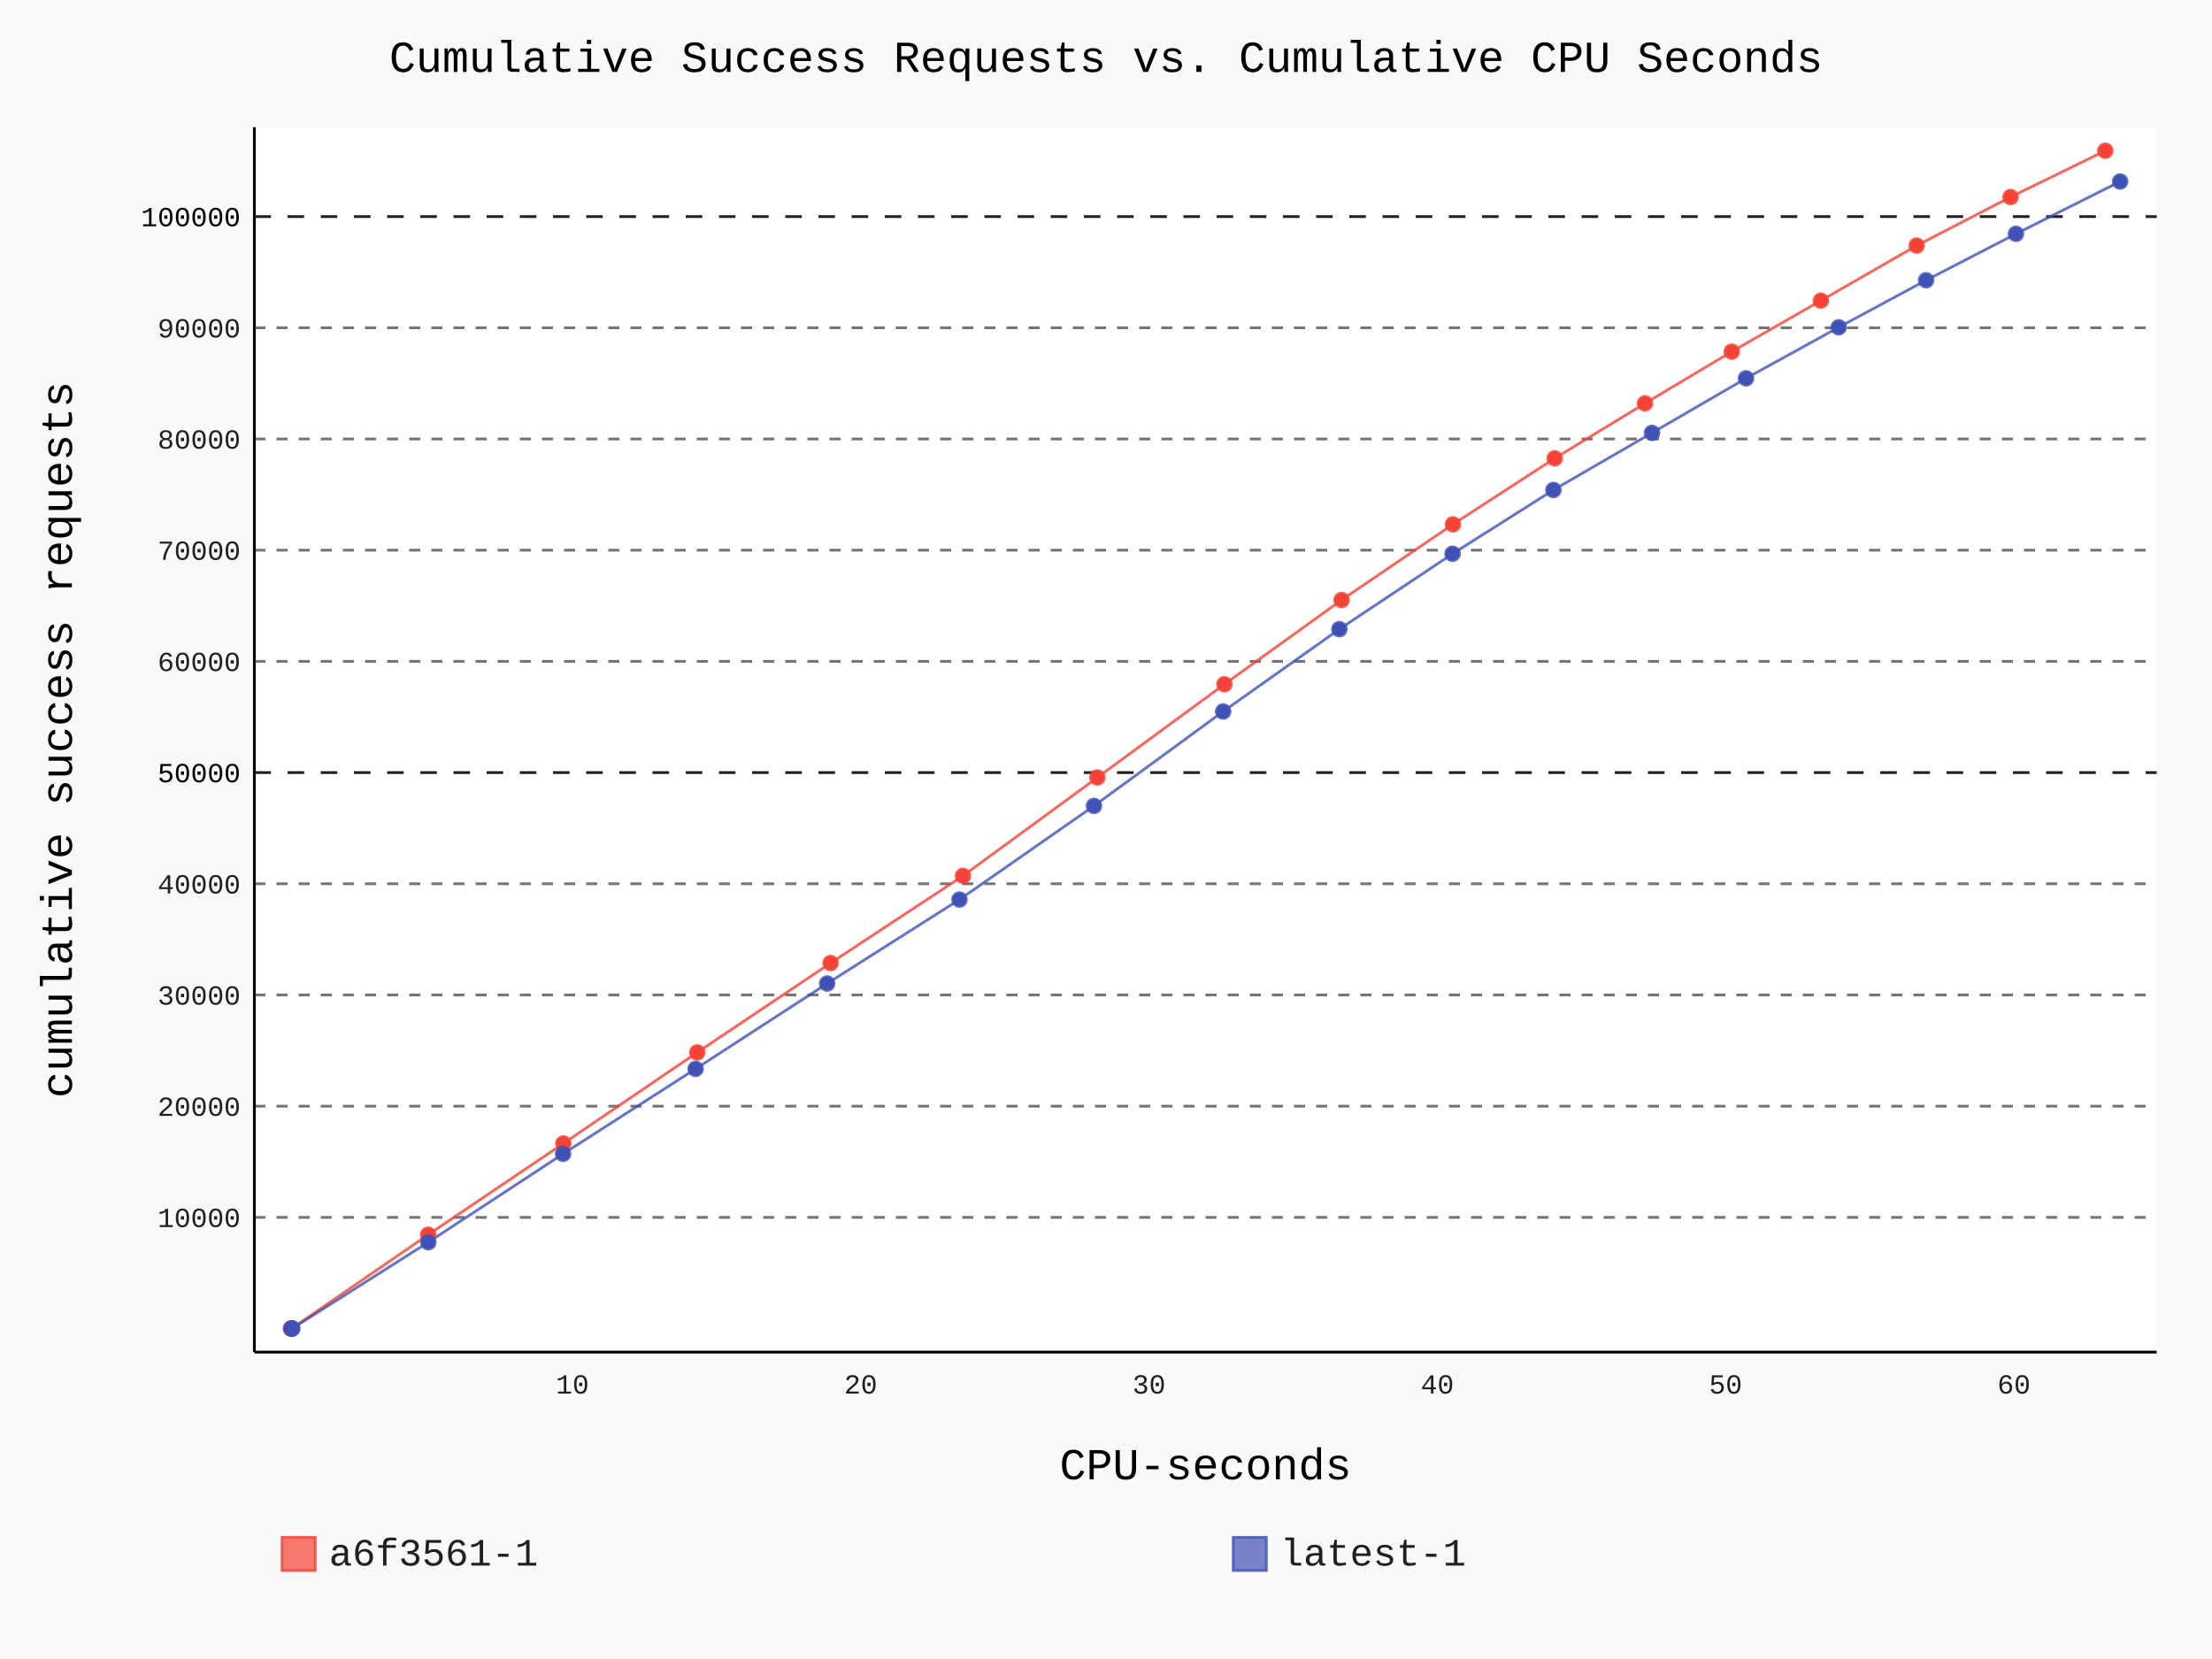
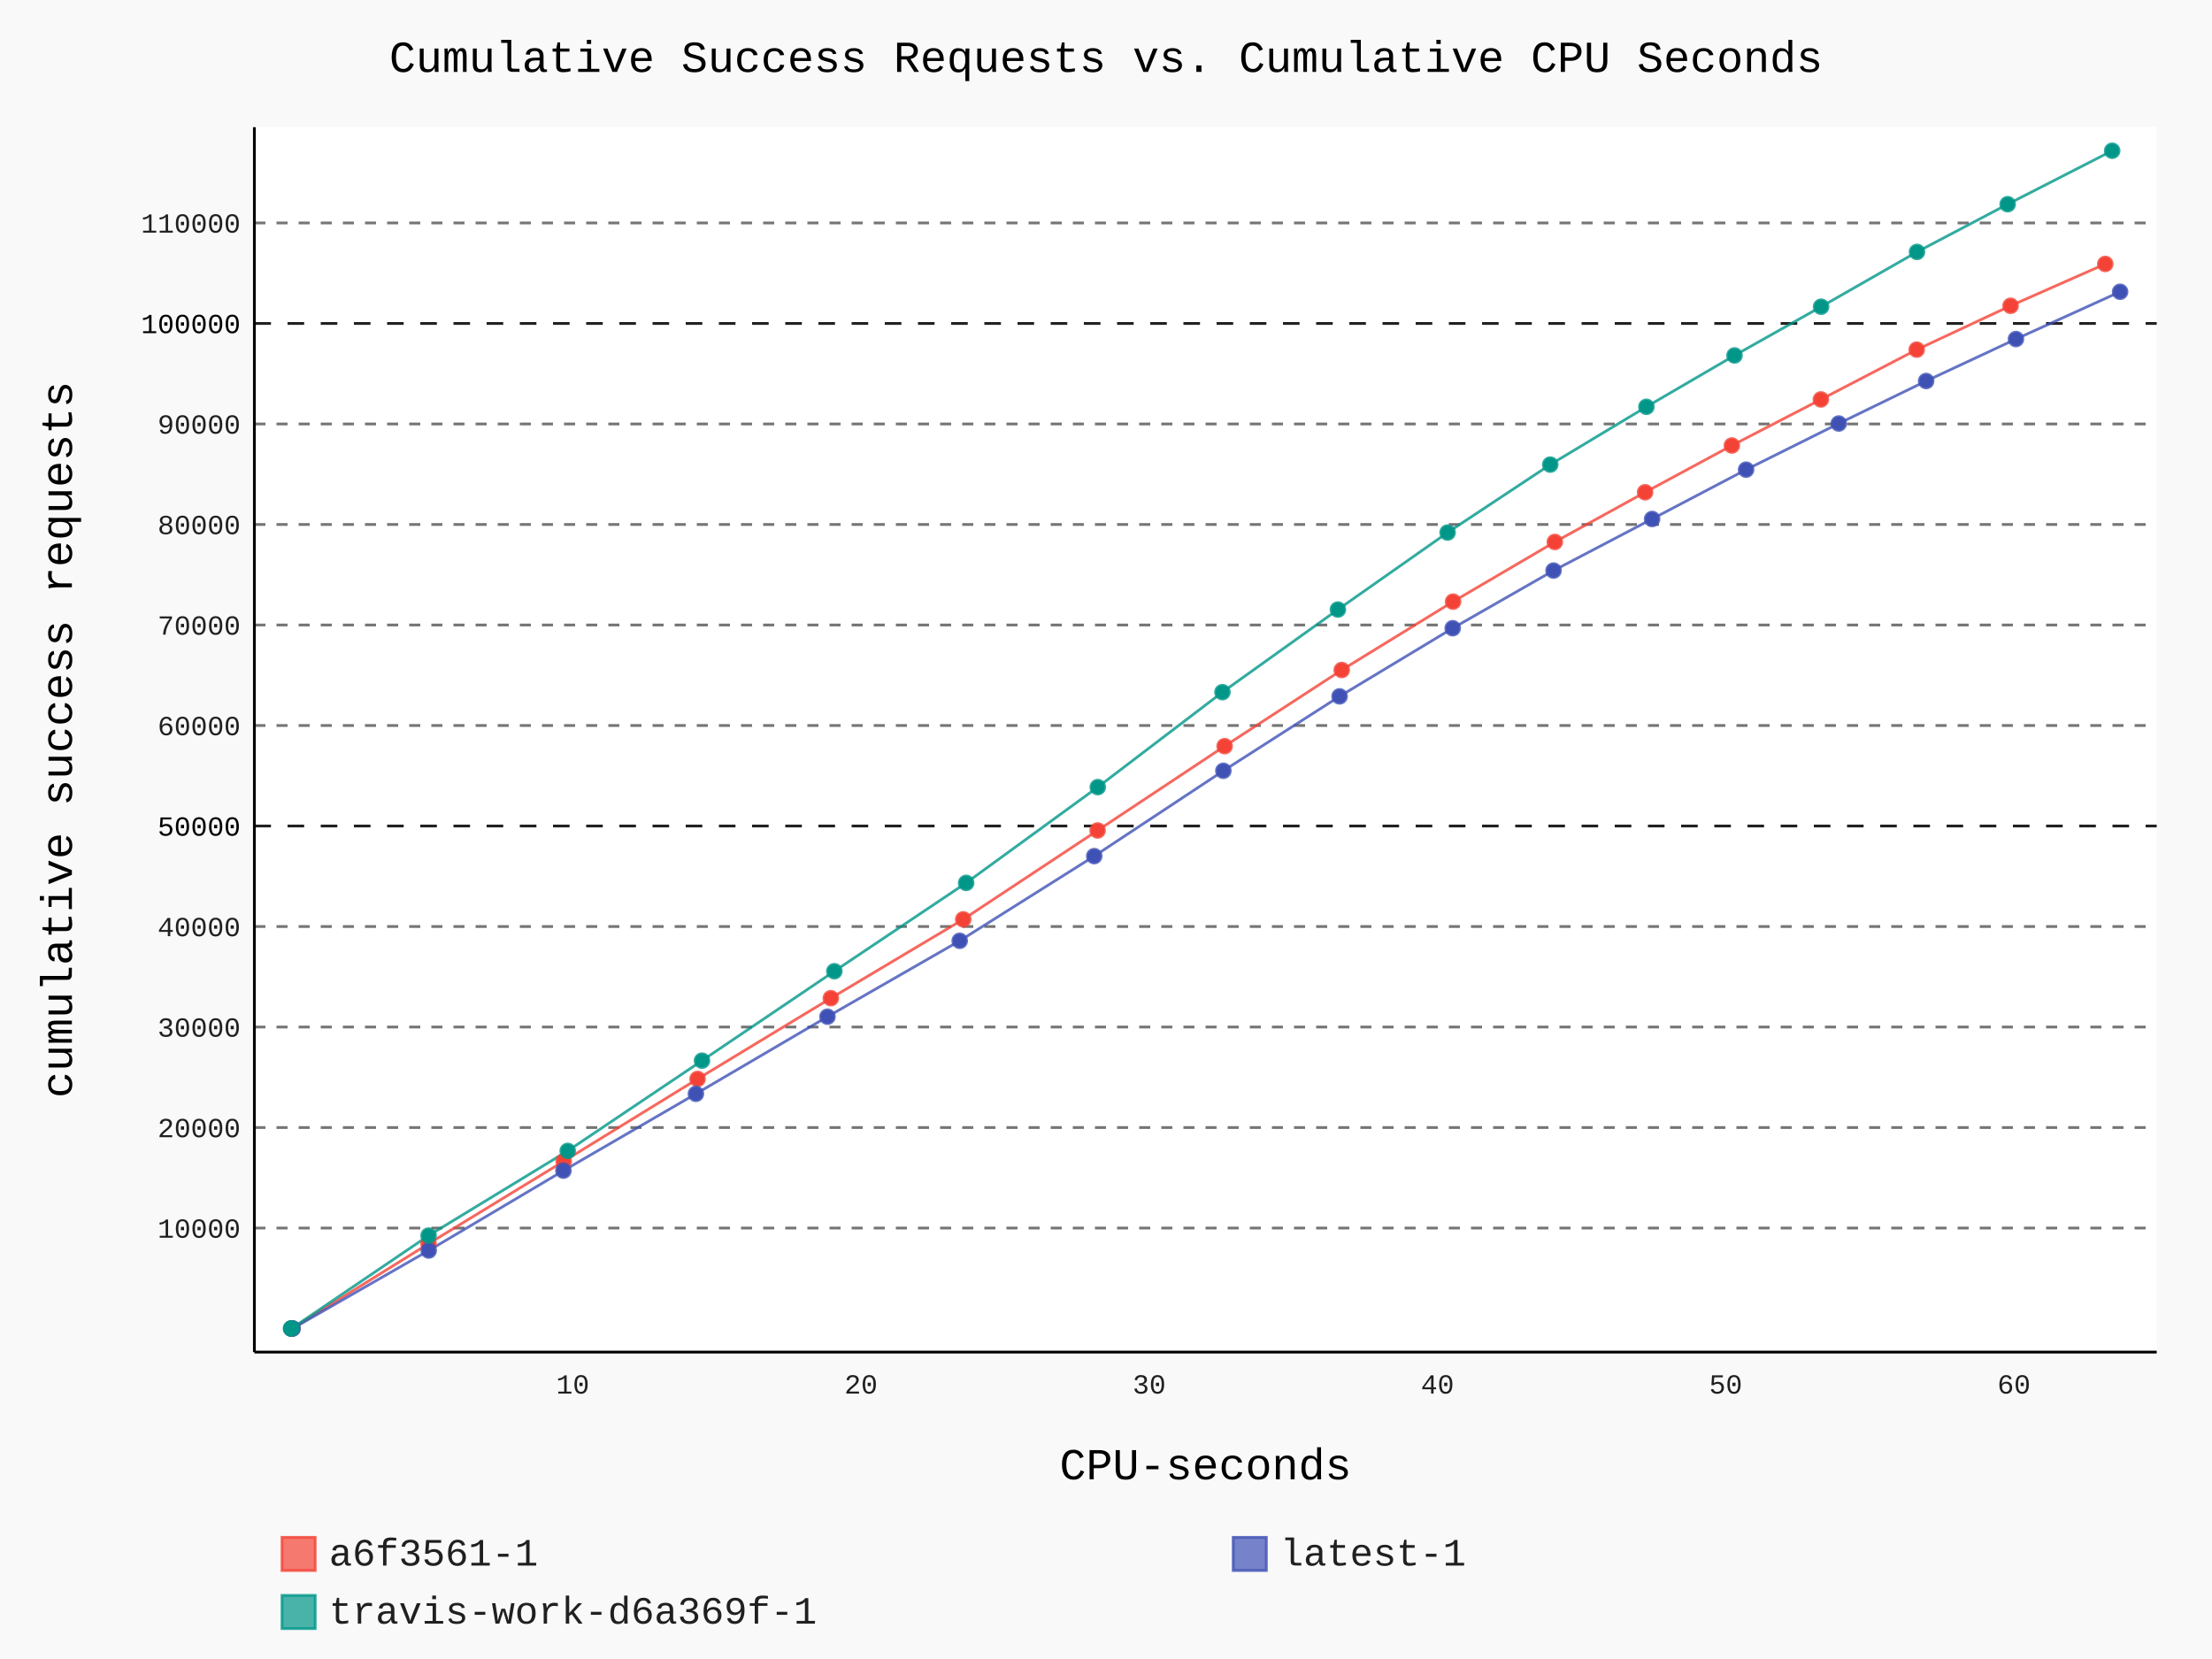
- <svg xmlns="http://www.w3.org/2000/svg" id="chart-7ae65708-93f6-47da-9671-84b383028df6" class="pygal-chart" viewBox="0 0 800 600">
+ <svg xmlns="http://www.w3.org/2000/svg" id="chart-0708175a-93c7-4a97-93b6-4ea3133dcdf7" class="pygal-chart" viewBox="0 0 800 600">
  <defs>
-     <style type="text/css">#chart-7ae65708-93f6-47da-9671-84b383028df6{-webkit-user-select:none;-webkit-font-smoothing:antialiased;font-family:Consolas,"Liberation Mono",Menlo,Courier,monospace}#chart-7ae65708-93f6-47da-9671-84b383028df6 .title{font-family:Consolas,"Liberation Mono",Menlo,Courier,monospace;font-size:16px}#chart-7ae65708-93f6-47da-9671-84b383028df6 .legends .legend text{font-family:Consolas,"Liberation Mono",Menlo,Courier,monospace;font-size:14px}#chart-7ae65708-93f6-47da-9671-84b383028df6 .axis text{font-family:Consolas,"Liberation Mono",Menlo,Courier,monospace;font-size:10px}#chart-7ae65708-93f6-47da-9671-84b383028df6 .axis text.major{font-family:Consolas,"Liberation Mono",Menlo,Courier,monospace;font-size:10px}#chart-7ae65708-93f6-47da-9671-84b383028df6 .text-overlay text.value{font-family:Consolas,"Liberation Mono",Menlo,Courier,monospace;font-size:16px}#chart-7ae65708-93f6-47da-9671-84b383028df6 .text-overlay text.label{font-family:Consolas,"Liberation Mono",Menlo,Courier,monospace;font-size:10px}#chart-7ae65708-93f6-47da-9671-84b383028df6 .tooltip{font-family:Consolas,"Liberation Mono",Menlo,Courier,monospace;font-size:14px}#chart-7ae65708-93f6-47da-9671-84b383028df6 text.no_data{font-family:Consolas,"Liberation Mono",Menlo,Courier,monospace;font-size:64px}
- #chart-7ae65708-93f6-47da-9671-84b383028df6{background-color:rgba(249,249,249,1)}#chart-7ae65708-93f6-47da-9671-84b383028df6 path,#chart-7ae65708-93f6-47da-9671-84b383028df6 line,#chart-7ae65708-93f6-47da-9671-84b383028df6 rect,#chart-7ae65708-93f6-47da-9671-84b383028df6 circle{-webkit-transition:150ms;-moz-transition:150ms;transition:150ms}#chart-7ae65708-93f6-47da-9671-84b383028df6 .graph &gt; .background{fill:rgba(249,249,249,1)}#chart-7ae65708-93f6-47da-9671-84b383028df6 .plot &gt; .background{fill:rgba(255,255,255,1)}#chart-7ae65708-93f6-47da-9671-84b383028df6 .graph{fill:rgba(0,0,0,.87)}#chart-7ae65708-93f6-47da-9671-84b383028df6 text.no_data{fill:rgba(0,0,0,1)}#chart-7ae65708-93f6-47da-9671-84b383028df6 .title{fill:rgba(0,0,0,1)}#chart-7ae65708-93f6-47da-9671-84b383028df6 .legends .legend text{fill:rgba(0,0,0,.87)}#chart-7ae65708-93f6-47da-9671-84b383028df6 .legends .legend:hover text{fill:rgba(0,0,0,1)}#chart-7ae65708-93f6-47da-9671-84b383028df6 .axis .line{stroke:rgba(0,0,0,1)}#chart-7ae65708-93f6-47da-9671-84b383028df6 .axis .guide.line{stroke:rgba(0,0,0,.54)}#chart-7ae65708-93f6-47da-9671-84b383028df6 .axis .major.line{stroke:rgba(0,0,0,.87)}#chart-7ae65708-93f6-47da-9671-84b383028df6 .axis text.major{fill:rgba(0,0,0,1)}#chart-7ae65708-93f6-47da-9671-84b383028df6 .axis.y .guides:hover .guide.line,#chart-7ae65708-93f6-47da-9671-84b383028df6 .line-graph .axis.x .guides:hover .guide.line,#chart-7ae65708-93f6-47da-9671-84b383028df6 .stackedline-graph .axis.x .guides:hover .guide.line,#chart-7ae65708-93f6-47da-9671-84b383028df6 .xy-graph .axis.x .guides:hover .guide.line{stroke:rgba(0,0,0,1)}#chart-7ae65708-93f6-47da-9671-84b383028df6 .axis .guides:hover text{fill:rgba(0,0,0,1)}#chart-7ae65708-93f6-47da-9671-84b383028df6 .reactive{fill-opacity:.7;stroke-opacity:.8}#chart-7ae65708-93f6-47da-9671-84b383028df6 .ci{stroke:rgba(0,0,0,.87)}#chart-7ae65708-93f6-47da-9671-84b383028df6 .reactive.active,#chart-7ae65708-93f6-47da-9671-84b383028df6 .active .reactive{fill-opacity:.8;stroke-opacity:.9;stroke-width:4}#chart-7ae65708-93f6-47da-9671-84b383028df6 .ci .reactive.active{stroke-width:1.5}#chart-7ae65708-93f6-47da-9671-84b383028df6 .series text{fill:rgba(0,0,0,1)}#chart-7ae65708-93f6-47da-9671-84b383028df6 .tooltip rect{fill:rgba(255,255,255,1);stroke:rgba(0,0,0,1);-webkit-transition:opacity 150ms;-moz-transition:opacity 150ms;transition:opacity 150ms}#chart-7ae65708-93f6-47da-9671-84b383028df6 .tooltip .label{fill:rgba(0,0,0,.87)}#chart-7ae65708-93f6-47da-9671-84b383028df6 .tooltip .label{fill:rgba(0,0,0,.87)}#chart-7ae65708-93f6-47da-9671-84b383028df6 .tooltip .legend{font-size:.8em;fill:rgba(0,0,0,.54)}#chart-7ae65708-93f6-47da-9671-84b383028df6 .tooltip .x_label{font-size:.6em;fill:rgba(0,0,0,1)}#chart-7ae65708-93f6-47da-9671-84b383028df6 .tooltip .xlink{font-size:.5em;text-decoration:underline}#chart-7ae65708-93f6-47da-9671-84b383028df6 .tooltip .value{font-size:1.5em}#chart-7ae65708-93f6-47da-9671-84b383028df6 .bound{font-size:.5em}#chart-7ae65708-93f6-47da-9671-84b383028df6 .max-value{font-size:.75em;fill:rgba(0,0,0,.54)}#chart-7ae65708-93f6-47da-9671-84b383028df6 .map-element{fill:rgba(255,255,255,1);stroke:rgba(0,0,0,.54) !important}#chart-7ae65708-93f6-47da-9671-84b383028df6 .map-element .reactive{fill-opacity:inherit;stroke-opacity:inherit}#chart-7ae65708-93f6-47da-9671-84b383028df6 .color-0,#chart-7ae65708-93f6-47da-9671-84b383028df6 .color-0 a:visited{stroke:#F44336;fill:#F44336}#chart-7ae65708-93f6-47da-9671-84b383028df6 .color-1,#chart-7ae65708-93f6-47da-9671-84b383028df6 .color-1 a:visited{stroke:#3F51B5;fill:#3F51B5}#chart-7ae65708-93f6-47da-9671-84b383028df6 .text-overlay .color-0 text{fill:black}#chart-7ae65708-93f6-47da-9671-84b383028df6 .text-overlay .color-1 text{fill:black}
- #chart-7ae65708-93f6-47da-9671-84b383028df6 text.no_data{text-anchor:middle}#chart-7ae65708-93f6-47da-9671-84b383028df6 .guide.line{fill:none}#chart-7ae65708-93f6-47da-9671-84b383028df6 .centered{text-anchor:middle}#chart-7ae65708-93f6-47da-9671-84b383028df6 .title{text-anchor:middle}#chart-7ae65708-93f6-47da-9671-84b383028df6 .legends .legend text{fill-opacity:1}#chart-7ae65708-93f6-47da-9671-84b383028df6 .axis.x text{text-anchor:middle}#chart-7ae65708-93f6-47da-9671-84b383028df6 .axis.x:not(.web) text[transform]{text-anchor:start}#chart-7ae65708-93f6-47da-9671-84b383028df6 .axis.x:not(.web) text[transform].backwards{text-anchor:end}#chart-7ae65708-93f6-47da-9671-84b383028df6 .axis.y text{text-anchor:end}#chart-7ae65708-93f6-47da-9671-84b383028df6 .axis.y text[transform].backwards{text-anchor:start}#chart-7ae65708-93f6-47da-9671-84b383028df6 .axis.y2 text{text-anchor:start}#chart-7ae65708-93f6-47da-9671-84b383028df6 .axis.y2 text[transform].backwards{text-anchor:end}#chart-7ae65708-93f6-47da-9671-84b383028df6 .axis .guide.line{stroke-dasharray:4,4}#chart-7ae65708-93f6-47da-9671-84b383028df6 .axis .major.guide.line{stroke-dasharray:6,6}#chart-7ae65708-93f6-47da-9671-84b383028df6 .horizontal .axis.y .guide.line,#chart-7ae65708-93f6-47da-9671-84b383028df6 .horizontal .axis.y2 .guide.line,#chart-7ae65708-93f6-47da-9671-84b383028df6 .vertical .axis.x .guide.line{opacity:0}#chart-7ae65708-93f6-47da-9671-84b383028df6 .horizontal .axis.always_show .guide.line,#chart-7ae65708-93f6-47da-9671-84b383028df6 .vertical .axis.always_show .guide.line{opacity:1 !important}#chart-7ae65708-93f6-47da-9671-84b383028df6 .axis.y .guides:hover .guide.line,#chart-7ae65708-93f6-47da-9671-84b383028df6 .axis.y2 .guides:hover .guide.line,#chart-7ae65708-93f6-47da-9671-84b383028df6 .axis.x .guides:hover .guide.line{opacity:1}#chart-7ae65708-93f6-47da-9671-84b383028df6 .axis .guides:hover text{opacity:1}#chart-7ae65708-93f6-47da-9671-84b383028df6 .nofill{fill:none}#chart-7ae65708-93f6-47da-9671-84b383028df6 .subtle-fill{fill-opacity:.2}#chart-7ae65708-93f6-47da-9671-84b383028df6 .dot{stroke-width:1px;fill-opacity:1}#chart-7ae65708-93f6-47da-9671-84b383028df6 .dot.active{stroke-width:5px}#chart-7ae65708-93f6-47da-9671-84b383028df6 .dot.negative{fill:transparent}#chart-7ae65708-93f6-47da-9671-84b383028df6 text,#chart-7ae65708-93f6-47da-9671-84b383028df6 tspan{stroke:none !important}#chart-7ae65708-93f6-47da-9671-84b383028df6 .series text.active{opacity:1}#chart-7ae65708-93f6-47da-9671-84b383028df6 .tooltip rect{fill-opacity:.95;stroke-width:.5}#chart-7ae65708-93f6-47da-9671-84b383028df6 .tooltip text{fill-opacity:1}#chart-7ae65708-93f6-47da-9671-84b383028df6 .showable{visibility:hidden}#chart-7ae65708-93f6-47da-9671-84b383028df6 .showable.shown{visibility:visible}#chart-7ae65708-93f6-47da-9671-84b383028df6 .gauge-background{fill:rgba(229,229,229,1);stroke:none}#chart-7ae65708-93f6-47da-9671-84b383028df6 .bg-lines{stroke:rgba(249,249,249,1);stroke-width:2px}</style>
+     <style type="text/css">#chart-0708175a-93c7-4a97-93b6-4ea3133dcdf7{-webkit-user-select:none;-webkit-font-smoothing:antialiased;font-family:Consolas,"Liberation Mono",Menlo,Courier,monospace}#chart-0708175a-93c7-4a97-93b6-4ea3133dcdf7 .title{font-family:Consolas,"Liberation Mono",Menlo,Courier,monospace;font-size:16px}#chart-0708175a-93c7-4a97-93b6-4ea3133dcdf7 .legends .legend text{font-family:Consolas,"Liberation Mono",Menlo,Courier,monospace;font-size:14px}#chart-0708175a-93c7-4a97-93b6-4ea3133dcdf7 .axis text{font-family:Consolas,"Liberation Mono",Menlo,Courier,monospace;font-size:10px}#chart-0708175a-93c7-4a97-93b6-4ea3133dcdf7 .axis text.major{font-family:Consolas,"Liberation Mono",Menlo,Courier,monospace;font-size:10px}#chart-0708175a-93c7-4a97-93b6-4ea3133dcdf7 .text-overlay text.value{font-family:Consolas,"Liberation Mono",Menlo,Courier,monospace;font-size:16px}#chart-0708175a-93c7-4a97-93b6-4ea3133dcdf7 .text-overlay text.label{font-family:Consolas,"Liberation Mono",Menlo,Courier,monospace;font-size:10px}#chart-0708175a-93c7-4a97-93b6-4ea3133dcdf7 .tooltip{font-family:Consolas,"Liberation Mono",Menlo,Courier,monospace;font-size:14px}#chart-0708175a-93c7-4a97-93b6-4ea3133dcdf7 text.no_data{font-family:Consolas,"Liberation Mono",Menlo,Courier,monospace;font-size:64px}
+ #chart-0708175a-93c7-4a97-93b6-4ea3133dcdf7{background-color:rgba(249,249,249,1)}#chart-0708175a-93c7-4a97-93b6-4ea3133dcdf7 path,#chart-0708175a-93c7-4a97-93b6-4ea3133dcdf7 line,#chart-0708175a-93c7-4a97-93b6-4ea3133dcdf7 rect,#chart-0708175a-93c7-4a97-93b6-4ea3133dcdf7 circle{-webkit-transition:150ms;-moz-transition:150ms;transition:150ms}#chart-0708175a-93c7-4a97-93b6-4ea3133dcdf7 .graph &gt; .background{fill:rgba(249,249,249,1)}#chart-0708175a-93c7-4a97-93b6-4ea3133dcdf7 .plot &gt; .background{fill:rgba(255,255,255,1)}#chart-0708175a-93c7-4a97-93b6-4ea3133dcdf7 .graph{fill:rgba(0,0,0,.87)}#chart-0708175a-93c7-4a97-93b6-4ea3133dcdf7 text.no_data{fill:rgba(0,0,0,1)}#chart-0708175a-93c7-4a97-93b6-4ea3133dcdf7 .title{fill:rgba(0,0,0,1)}#chart-0708175a-93c7-4a97-93b6-4ea3133dcdf7 .legends .legend text{fill:rgba(0,0,0,.87)}#chart-0708175a-93c7-4a97-93b6-4ea3133dcdf7 .legends .legend:hover text{fill:rgba(0,0,0,1)}#chart-0708175a-93c7-4a97-93b6-4ea3133dcdf7 .axis .line{stroke:rgba(0,0,0,1)}#chart-0708175a-93c7-4a97-93b6-4ea3133dcdf7 .axis .guide.line{stroke:rgba(0,0,0,.54)}#chart-0708175a-93c7-4a97-93b6-4ea3133dcdf7 .axis .major.line{stroke:rgba(0,0,0,.87)}#chart-0708175a-93c7-4a97-93b6-4ea3133dcdf7 .axis text.major{fill:rgba(0,0,0,1)}#chart-0708175a-93c7-4a97-93b6-4ea3133dcdf7 .axis.y .guides:hover .guide.line,#chart-0708175a-93c7-4a97-93b6-4ea3133dcdf7 .line-graph .axis.x .guides:hover .guide.line,#chart-0708175a-93c7-4a97-93b6-4ea3133dcdf7 .stackedline-graph .axis.x .guides:hover .guide.line,#chart-0708175a-93c7-4a97-93b6-4ea3133dcdf7 .xy-graph .axis.x .guides:hover .guide.line{stroke:rgba(0,0,0,1)}#chart-0708175a-93c7-4a97-93b6-4ea3133dcdf7 .axis .guides:hover text{fill:rgba(0,0,0,1)}#chart-0708175a-93c7-4a97-93b6-4ea3133dcdf7 .reactive{fill-opacity:.7;stroke-opacity:.8}#chart-0708175a-93c7-4a97-93b6-4ea3133dcdf7 .ci{stroke:rgba(0,0,0,.87)}#chart-0708175a-93c7-4a97-93b6-4ea3133dcdf7 .reactive.active,#chart-0708175a-93c7-4a97-93b6-4ea3133dcdf7 .active .reactive{fill-opacity:.8;stroke-opacity:.9;stroke-width:4}#chart-0708175a-93c7-4a97-93b6-4ea3133dcdf7 .ci .reactive.active{stroke-width:1.5}#chart-0708175a-93c7-4a97-93b6-4ea3133dcdf7 .series text{fill:rgba(0,0,0,1)}#chart-0708175a-93c7-4a97-93b6-4ea3133dcdf7 .tooltip rect{fill:rgba(255,255,255,1);stroke:rgba(0,0,0,1);-webkit-transition:opacity 150ms;-moz-transition:opacity 150ms;transition:opacity 150ms}#chart-0708175a-93c7-4a97-93b6-4ea3133dcdf7 .tooltip .label{fill:rgba(0,0,0,.87)}#chart-0708175a-93c7-4a97-93b6-4ea3133dcdf7 .tooltip .label{fill:rgba(0,0,0,.87)}#chart-0708175a-93c7-4a97-93b6-4ea3133dcdf7 .tooltip .legend{font-size:.8em;fill:rgba(0,0,0,.54)}#chart-0708175a-93c7-4a97-93b6-4ea3133dcdf7 .tooltip .x_label{font-size:.6em;fill:rgba(0,0,0,1)}#chart-0708175a-93c7-4a97-93b6-4ea3133dcdf7 .tooltip .xlink{font-size:.5em;text-decoration:underline}#chart-0708175a-93c7-4a97-93b6-4ea3133dcdf7 .tooltip .value{font-size:1.5em}#chart-0708175a-93c7-4a97-93b6-4ea3133dcdf7 .bound{font-size:.5em}#chart-0708175a-93c7-4a97-93b6-4ea3133dcdf7 .max-value{font-size:.75em;fill:rgba(0,0,0,.54)}#chart-0708175a-93c7-4a97-93b6-4ea3133dcdf7 .map-element{fill:rgba(255,255,255,1);stroke:rgba(0,0,0,.54) !important}#chart-0708175a-93c7-4a97-93b6-4ea3133dcdf7 .map-element .reactive{fill-opacity:inherit;stroke-opacity:inherit}#chart-0708175a-93c7-4a97-93b6-4ea3133dcdf7 .color-0,#chart-0708175a-93c7-4a97-93b6-4ea3133dcdf7 .color-0 a:visited{stroke:#F44336;fill:#F44336}#chart-0708175a-93c7-4a97-93b6-4ea3133dcdf7 .color-1,#chart-0708175a-93c7-4a97-93b6-4ea3133dcdf7 .color-1 a:visited{stroke:#3F51B5;fill:#3F51B5}#chart-0708175a-93c7-4a97-93b6-4ea3133dcdf7 .color-2,#chart-0708175a-93c7-4a97-93b6-4ea3133dcdf7 .color-2 a:visited{stroke:#009688;fill:#009688}#chart-0708175a-93c7-4a97-93b6-4ea3133dcdf7 .text-overlay .color-0 text{fill:black}#chart-0708175a-93c7-4a97-93b6-4ea3133dcdf7 .text-overlay .color-1 text{fill:black}#chart-0708175a-93c7-4a97-93b6-4ea3133dcdf7 .text-overlay .color-2 text{fill:black}
+ #chart-0708175a-93c7-4a97-93b6-4ea3133dcdf7 text.no_data{text-anchor:middle}#chart-0708175a-93c7-4a97-93b6-4ea3133dcdf7 .guide.line{fill:none}#chart-0708175a-93c7-4a97-93b6-4ea3133dcdf7 .centered{text-anchor:middle}#chart-0708175a-93c7-4a97-93b6-4ea3133dcdf7 .title{text-anchor:middle}#chart-0708175a-93c7-4a97-93b6-4ea3133dcdf7 .legends .legend text{fill-opacity:1}#chart-0708175a-93c7-4a97-93b6-4ea3133dcdf7 .axis.x text{text-anchor:middle}#chart-0708175a-93c7-4a97-93b6-4ea3133dcdf7 .axis.x:not(.web) text[transform]{text-anchor:start}#chart-0708175a-93c7-4a97-93b6-4ea3133dcdf7 .axis.x:not(.web) text[transform].backwards{text-anchor:end}#chart-0708175a-93c7-4a97-93b6-4ea3133dcdf7 .axis.y text{text-anchor:end}#chart-0708175a-93c7-4a97-93b6-4ea3133dcdf7 .axis.y text[transform].backwards{text-anchor:start}#chart-0708175a-93c7-4a97-93b6-4ea3133dcdf7 .axis.y2 text{text-anchor:start}#chart-0708175a-93c7-4a97-93b6-4ea3133dcdf7 .axis.y2 text[transform].backwards{text-anchor:end}#chart-0708175a-93c7-4a97-93b6-4ea3133dcdf7 .axis .guide.line{stroke-dasharray:4,4}#chart-0708175a-93c7-4a97-93b6-4ea3133dcdf7 .axis .major.guide.line{stroke-dasharray:6,6}#chart-0708175a-93c7-4a97-93b6-4ea3133dcdf7 .horizontal .axis.y .guide.line,#chart-0708175a-93c7-4a97-93b6-4ea3133dcdf7 .horizontal .axis.y2 .guide.line,#chart-0708175a-93c7-4a97-93b6-4ea3133dcdf7 .vertical .axis.x .guide.line{opacity:0}#chart-0708175a-93c7-4a97-93b6-4ea3133dcdf7 .horizontal .axis.always_show .guide.line,#chart-0708175a-93c7-4a97-93b6-4ea3133dcdf7 .vertical .axis.always_show .guide.line{opacity:1 !important}#chart-0708175a-93c7-4a97-93b6-4ea3133dcdf7 .axis.y .guides:hover .guide.line,#chart-0708175a-93c7-4a97-93b6-4ea3133dcdf7 .axis.y2 .guides:hover .guide.line,#chart-0708175a-93c7-4a97-93b6-4ea3133dcdf7 .axis.x .guides:hover .guide.line{opacity:1}#chart-0708175a-93c7-4a97-93b6-4ea3133dcdf7 .axis .guides:hover text{opacity:1}#chart-0708175a-93c7-4a97-93b6-4ea3133dcdf7 .nofill{fill:none}#chart-0708175a-93c7-4a97-93b6-4ea3133dcdf7 .subtle-fill{fill-opacity:.2}#chart-0708175a-93c7-4a97-93b6-4ea3133dcdf7 .dot{stroke-width:1px;fill-opacity:1}#chart-0708175a-93c7-4a97-93b6-4ea3133dcdf7 .dot.active{stroke-width:5px}#chart-0708175a-93c7-4a97-93b6-4ea3133dcdf7 .dot.negative{fill:transparent}#chart-0708175a-93c7-4a97-93b6-4ea3133dcdf7 text,#chart-0708175a-93c7-4a97-93b6-4ea3133dcdf7 tspan{stroke:none !important}#chart-0708175a-93c7-4a97-93b6-4ea3133dcdf7 .series text.active{opacity:1}#chart-0708175a-93c7-4a97-93b6-4ea3133dcdf7 .tooltip rect{fill-opacity:.95;stroke-width:.5}#chart-0708175a-93c7-4a97-93b6-4ea3133dcdf7 .tooltip text{fill-opacity:1}#chart-0708175a-93c7-4a97-93b6-4ea3133dcdf7 .showable{visibility:hidden}#chart-0708175a-93c7-4a97-93b6-4ea3133dcdf7 .showable.shown{visibility:visible}#chart-0708175a-93c7-4a97-93b6-4ea3133dcdf7 .gauge-background{fill:rgba(229,229,229,1);stroke:none}#chart-0708175a-93c7-4a97-93b6-4ea3133dcdf7 .bg-lines{stroke:rgba(249,249,249,1);stroke-width:2px}</style>
  </defs>
  <g class="graph xy-graph vertical">
    <rect x="0" y="0" width="800" height="600" class="background" />
    <g transform="translate(92, 46)" class="plot">
      <rect x="0" y="0" width="688.0" height="443.0" class="background" />
      <g class="axis y always_show">
        <path d="M0 443 h688" class="line" />
        <g class="guides">
-           <path d="M0 394.277 h688" class="guide line" />
-           <text x="-5" y="397.777" class="">10000</text>
-         </g>
-         <g class="guides">
-           <path d="M0 354.061 h688" class="guide line" />
-           <text x="-5" y="357.561" class="">20000</text>
-         </g>
-         <g class="guides">
-           <path d="M0 313.844 h688" class="guide line" />
-           <text x="-5" y="317.344" class="">30000</text>
-         </g>
-         <g class="guides">
-           <path d="M0 273.628 h688" class="guide line" />
-           <text x="-5" y="277.128" class="">40000</text>
-         </g>
-         <g class="guides">
-           <path d="M0 233.412 h688" class="major guide line" />
-           <text x="-5" y="236.912" class="major">50000</text>
-         </g>
-         <g class="guides">
-           <path d="M0 193.196 h688" class="guide line" />
-           <text x="-5" y="196.696" class="">60000</text>
-         </g>
-         <g class="guides">
-           <path d="M0 152.98 h688" class="guide line" />
-           <text x="-5" y="156.48" class="">70000</text>
-         </g>
-         <g class="guides">
-           <path d="M0 112.764 h688" class="guide line" />
-           <text x="-5" y="116.264" class="">80000</text>
-         </g>
-         <g class="guides">
-           <path d="M0 72.547 h688" class="guide line" />
-           <text x="-5" y="76.047" class="">90000</text>
-         </g>
-         <g class="guides">
-           <path d="M0 32.331 h688" class="major guide line" />
-           <text x="-5" y="35.831" class="major">100000</text>
+           <path d="M0 398.141 h688" class="guide line" />
+           <text x="-5" y="401.641" class="">10000</text>
+         </g>
+         <g class="guides">
+           <path d="M0 361.79 h688" class="guide line" />
+           <text x="-5" y="365.29" class="">20000</text>
+         </g>
+         <g class="guides">
+           <path d="M0 325.439 h688" class="guide line" />
+           <text x="-5" y="328.939" class="">30000</text>
+         </g>
+         <g class="guides">
+           <path d="M0 289.089 h688" class="guide line" />
+           <text x="-5" y="292.589" class="">40000</text>
+         </g>
+         <g class="guides">
+           <path d="M0 252.738 h688" class="major guide line" />
+           <text x="-5" y="256.238" class="major">50000</text>
+         </g>
+         <g class="guides">
+           <path d="M0 216.387 h688" class="guide line" />
+           <text x="-5" y="219.887" class="">60000</text>
+         </g>
+         <g class="guides">
+           <path d="M0 180.037 h688" class="guide line" />
+           <text x="-5" y="183.537" class="">70000</text>
+         </g>
+         <g class="guides">
+           <path d="M0 143.686 h688" class="guide line" />
+           <text x="-5" y="147.186" class="">80000</text>
+         </g>
+         <g class="guides">
+           <path d="M0 107.335 h688" class="guide line" />
+           <text x="-5" y="110.835" class="">90000</text>
+         </g>
+         <g class="guides">
+           <path d="M0 70.984 h688" class="major guide line" />
+           <text x="-5" y="74.484" class="major">100000</text>
+         </g>
+         <g class="guides">
+           <path d="M0 34.634 h688" class="guide line" />
+           <text x="-5" y="38.134" class="">110000</text>
        </g>
      </g>
      <g class="axis x">
        <path d="M0 0 v443" class="line" />
        <g class="guides">
-           <path d="M115.016 0 v443" class="guide line" />
-           <text x="115.016" y="458.0" class="">10</text>
-         </g>
-         <g class="guides">
-           <path d="M219.285 0 v443" class="guide line" />
-           <text x="219.285" y="458.0" class="">20</text>
-         </g>
-         <g class="guides">
-           <path d="M323.555 0 v443" class="guide line" />
-           <text x="323.555" y="458.0" class="">30</text>
-         </g>
-         <g class="guides">
-           <path d="M427.824 0 v443" class="guide line" />
-           <text x="427.824" y="458.0" class="">40</text>
-         </g>
-         <g class="guides">
-           <path d="M532.094 0 v443" class="guide line" />
-           <text x="532.094" y="458.0" class="">50</text>
-         </g>
-         <g class="guides">
-           <path d="M636.363 0 v443" class="guide line" />
-           <text x="636.363" y="458.0" class="">60</text>
+           <path d="M115.144 0 v443" class="guide line" />
+           <text x="115.144" y="458.0" class="">10</text>
+         </g>
+         <g class="guides">
+           <path d="M219.389 0 v443" class="guide line" />
+           <text x="219.389" y="458.0" class="">20</text>
+         </g>
+         <g class="guides">
+           <path d="M323.635 0 v443" class="guide line" />
+           <text x="323.635" y="458.0" class="">30</text>
+         </g>
+         <g class="guides">
+           <path d="M427.881 0 v443" class="guide line" />
+           <text x="427.881" y="458.0" class="">40</text>
+         </g>
+         <g class="guides">
+           <path d="M532.126 0 v443" class="guide line" />
+           <text x="532.126" y="458.0" class="">50</text>
+         </g>
+         <g class="guides">
+           <path d="M636.372 0 v443" class="guide line" />
+           <text x="636.372" y="458.0" class="">60</text>
        </g>
      </g>
      <g class="series serie-0 color-0">
-         <path d="M13.231 434.481 L13.518 434.457 62.844 400.55 111.74 367.553 160.162 334.62 208.386 302.298 256.272 270.757 304.873 235.194 350.827 201.464 393.197 170.993 433.462 143.633 470.276 119.757 502.936 99.874 534.315 81.162 566.528 62.731 601.188 42.808 635.147 25.257 669.401 8.519" class="line reactive nofill" />
+         <path d="M13.382 434.481 L13.669 434.459 62.984 403.812 111.868 373.986 160.279 344.218 208.492 315.003 256.368 286.493 304.957 254.348 350.901 223.861 393.261 196.318 433.517 171.589 470.323 150.007 502.975 132.035 534.347 115.121 566.552 98.462 601.205 80.454 635.156 64.59 669.403 49.461" class="line reactive nofill" />
      </g>
      <g class="series serie-1 color-1">
-         <path d="M13.349 434.481 L13.699 434.457 62.91 403.269 111.642 371.313 159.572 340.564 207.154 309.706 254.996 279.343 303.654 245.465 350.371 211.317 392.409 181.537 433.335 154.271 469.813 131.207 505.47 110.56 539.465 90.826 572.982 72.366 604.601 55.359 637.09 38.569 674.769 19.647" class="line reactive nofill" />
+         <path d="M13.5 434.481 L13.85 434.459 63.05 406.269 111.771 377.385 159.69 349.591 207.261 321.699 255.092 294.254 303.739 263.632 350.445 232.767 392.474 205.849 433.39 181.203 469.86 160.356 505.508 141.694 539.496 123.856 573.006 107.171 604.617 91.799 637.098 76.622 674.769 59.519" class="line reactive nofill" />
+       </g>
+       <g class="series serie-2 color-2">
+         <path d="M13.231 434.481 L13.459 434.459 62.997 400.871 113.321 370.234 161.891 337.595 209.752 305.258 257.429 273.309 305.024 238.67 350.112 204.33 391.869 174.453 431.545 146.597 468.66 122.032 503.44 101.126 535.312 82.551 566.632 64.928 601.307 45.114 634.103 27.854 671.895 8.519" class="line reactive nofill" />
      </g>
    </g>
    <g class="titles">
      <text x="400.0" y="26" class="title plot_title">Cumulative Success Requests vs. Cumulative CPU Seconds</text>
      <text x="436.0" y="535.0" class="title">CPU-seconds</text>
      <text x="0" y="293.5" class="title" transform="rotate(-90 0 267.5)">cumulative success requests</text>
    </g>
    <g transform="translate(92, 46)" class="plot overlay">
      <g class="series serie-0 color-0">
        <g class="dots">
+           <circle cx="13.382" cy="434.481" r="2.5" class="dot reactive tooltip-trigger" />
+         </g>
+         <g class="dots">
+           <circle cx="13.669" cy="434.459" r="2.5" class="dot reactive tooltip-trigger" />
+         </g>
+         <g class="dots">
+           <circle cx="62.984" cy="403.812" r="2.5" class="dot reactive tooltip-trigger" />
+         </g>
+         <g class="dots">
+           <circle cx="111.868" cy="373.986" r="2.5" class="dot reactive tooltip-trigger" />
+         </g>
+         <g class="dots">
+           <circle cx="160.279" cy="344.218" r="2.5" class="dot reactive tooltip-trigger" />
+         </g>
+         <g class="dots">
+           <circle cx="208.492" cy="315.003" r="2.5" class="dot reactive tooltip-trigger" />
+         </g>
+         <g class="dots">
+           <circle cx="256.368" cy="286.493" r="2.5" class="dot reactive tooltip-trigger" />
+         </g>
+         <g class="dots">
+           <circle cx="304.957" cy="254.348" r="2.5" class="dot reactive tooltip-trigger" />
+         </g>
+         <g class="dots">
+           <circle cx="350.901" cy="223.861" r="2.5" class="dot reactive tooltip-trigger" />
+         </g>
+         <g class="dots">
+           <circle cx="393.261" cy="196.318" r="2.5" class="dot reactive tooltip-trigger" />
+         </g>
+         <g class="dots">
+           <circle cx="433.517" cy="171.589" r="2.5" class="dot reactive tooltip-trigger" />
+         </g>
+         <g class="dots">
+           <circle cx="470.323" cy="150.007" r="2.5" class="dot reactive tooltip-trigger" />
+         </g>
+         <g class="dots">
+           <circle cx="502.975" cy="132.035" r="2.5" class="dot reactive tooltip-trigger" />
+         </g>
+         <g class="dots">
+           <circle cx="534.347" cy="115.121" r="2.5" class="dot reactive tooltip-trigger" />
+         </g>
+         <g class="dots">
+           <circle cx="566.552" cy="98.462" r="2.5" class="dot reactive tooltip-trigger" />
+         </g>
+         <g class="dots">
+           <circle cx="601.205" cy="80.454" r="2.5" class="dot reactive tooltip-trigger" />
+         </g>
+         <g class="dots">
+           <circle cx="635.156" cy="64.59" r="2.5" class="dot reactive tooltip-trigger" />
+         </g>
+         <g class="dots">
+           <circle cx="669.403" cy="49.461" r="2.5" class="dot reactive tooltip-trigger" />
+         </g>
+       </g>
+       <g class="series serie-1 color-1">
+         <g class="dots">
+           <circle cx="13.5" cy="434.481" r="2.5" class="dot reactive tooltip-trigger" />
+         </g>
+         <g class="dots">
+           <circle cx="13.85" cy="434.459" r="2.5" class="dot reactive tooltip-trigger" />
+         </g>
+         <g class="dots">
+           <circle cx="63.05" cy="406.269" r="2.5" class="dot reactive tooltip-trigger" />
+         </g>
+         <g class="dots">
+           <circle cx="111.771" cy="377.385" r="2.5" class="dot reactive tooltip-trigger" />
+         </g>
+         <g class="dots">
+           <circle cx="159.69" cy="349.591" r="2.5" class="dot reactive tooltip-trigger" />
+         </g>
+         <g class="dots">
+           <circle cx="207.261" cy="321.699" r="2.5" class="dot reactive tooltip-trigger" />
+         </g>
+         <g class="dots">
+           <circle cx="255.092" cy="294.254" r="2.5" class="dot reactive tooltip-trigger" />
+         </g>
+         <g class="dots">
+           <circle cx="303.739" cy="263.632" r="2.5" class="dot reactive tooltip-trigger" />
+         </g>
+         <g class="dots">
+           <circle cx="350.445" cy="232.767" r="2.5" class="dot reactive tooltip-trigger" />
+         </g>
+         <g class="dots">
+           <circle cx="392.474" cy="205.849" r="2.5" class="dot reactive tooltip-trigger" />
+         </g>
+         <g class="dots">
+           <circle cx="433.39" cy="181.203" r="2.5" class="dot reactive tooltip-trigger" />
+         </g>
+         <g class="dots">
+           <circle cx="469.86" cy="160.356" r="2.5" class="dot reactive tooltip-trigger" />
+         </g>
+         <g class="dots">
+           <circle cx="505.508" cy="141.694" r="2.5" class="dot reactive tooltip-trigger" />
+         </g>
+         <g class="dots">
+           <circle cx="539.496" cy="123.856" r="2.5" class="dot reactive tooltip-trigger" />
+         </g>
+         <g class="dots">
+           <circle cx="573.006" cy="107.171" r="2.5" class="dot reactive tooltip-trigger" />
+         </g>
+         <g class="dots">
+           <circle cx="604.617" cy="91.799" r="2.5" class="dot reactive tooltip-trigger" />
+         </g>
+         <g class="dots">
+           <circle cx="637.098" cy="76.622" r="2.5" class="dot reactive tooltip-trigger" />
+         </g>
+         <g class="dots">
+           <circle cx="674.769" cy="59.519" r="2.5" class="dot reactive tooltip-trigger" />
+         </g>
+       </g>
+       <g class="series serie-2 color-2">
+         <g class="dots">
          <circle cx="13.231" cy="434.481" r="2.5" class="dot reactive tooltip-trigger" />
        </g>
        <g class="dots">
-           <circle cx="13.518" cy="434.457" r="2.5" class="dot reactive tooltip-trigger" />
-         </g>
-         <g class="dots">
-           <circle cx="62.844" cy="400.55" r="2.5" class="dot reactive tooltip-trigger" />
-         </g>
-         <g class="dots">
-           <circle cx="111.74" cy="367.553" r="2.5" class="dot reactive tooltip-trigger" />
-         </g>
-         <g class="dots">
-           <circle cx="160.162" cy="334.62" r="2.5" class="dot reactive tooltip-trigger" />
-         </g>
-         <g class="dots">
-           <circle cx="208.386" cy="302.298" r="2.5" class="dot reactive tooltip-trigger" />
-         </g>
-         <g class="dots">
-           <circle cx="256.272" cy="270.757" r="2.5" class="dot reactive tooltip-trigger" />
-         </g>
-         <g class="dots">
-           <circle cx="304.873" cy="235.194" r="2.5" class="dot reactive tooltip-trigger" />
-         </g>
-         <g class="dots">
-           <circle cx="350.827" cy="201.464" r="2.5" class="dot reactive tooltip-trigger" />
-         </g>
-         <g class="dots">
-           <circle cx="393.197" cy="170.993" r="2.5" class="dot reactive tooltip-trigger" />
-         </g>
-         <g class="dots">
-           <circle cx="433.462" cy="143.633" r="2.5" class="dot reactive tooltip-trigger" />
-         </g>
-         <g class="dots">
-           <circle cx="470.276" cy="119.757" r="2.5" class="dot reactive tooltip-trigger" />
-         </g>
-         <g class="dots">
-           <circle cx="502.936" cy="99.874" r="2.5" class="dot reactive tooltip-trigger" />
-         </g>
-         <g class="dots">
-           <circle cx="534.315" cy="81.162" r="2.5" class="dot reactive tooltip-trigger" />
-         </g>
-         <g class="dots">
-           <circle cx="566.528" cy="62.731" r="2.5" class="dot reactive tooltip-trigger" />
-         </g>
-         <g class="dots">
-           <circle cx="601.188" cy="42.808" r="2.5" class="dot reactive tooltip-trigger" />
-         </g>
-         <g class="dots">
-           <circle cx="635.147" cy="25.257" r="2.5" class="dot reactive tooltip-trigger" />
-         </g>
-         <g class="dots">
-           <circle cx="669.401" cy="8.519" r="2.5" class="dot reactive tooltip-trigger" />
-         </g>
-       </g>
-       <g class="series serie-1 color-1">
-         <g class="dots">
-           <circle cx="13.349" cy="434.481" r="2.5" class="dot reactive tooltip-trigger" />
-         </g>
-         <g class="dots">
-           <circle cx="13.699" cy="434.457" r="2.5" class="dot reactive tooltip-trigger" />
-         </g>
-         <g class="dots">
-           <circle cx="62.91" cy="403.269" r="2.5" class="dot reactive tooltip-trigger" />
-         </g>
-         <g class="dots">
-           <circle cx="111.642" cy="371.313" r="2.5" class="dot reactive tooltip-trigger" />
-         </g>
-         <g class="dots">
-           <circle cx="159.572" cy="340.564" r="2.5" class="dot reactive tooltip-trigger" />
-         </g>
-         <g class="dots">
-           <circle cx="207.154" cy="309.706" r="2.5" class="dot reactive tooltip-trigger" />
-         </g>
-         <g class="dots">
-           <circle cx="254.996" cy="279.343" r="2.5" class="dot reactive tooltip-trigger" />
-         </g>
-         <g class="dots">
-           <circle cx="303.654" cy="245.465" r="2.5" class="dot reactive tooltip-trigger" />
-         </g>
-         <g class="dots">
-           <circle cx="350.371" cy="211.317" r="2.5" class="dot reactive tooltip-trigger" />
-         </g>
-         <g class="dots">
-           <circle cx="392.409" cy="181.537" r="2.5" class="dot reactive tooltip-trigger" />
-         </g>
-         <g class="dots">
-           <circle cx="433.335" cy="154.271" r="2.5" class="dot reactive tooltip-trigger" />
-         </g>
-         <g class="dots">
-           <circle cx="469.813" cy="131.207" r="2.5" class="dot reactive tooltip-trigger" />
-         </g>
-         <g class="dots">
-           <circle cx="505.47" cy="110.56" r="2.5" class="dot reactive tooltip-trigger" />
-         </g>
-         <g class="dots">
-           <circle cx="539.465" cy="90.826" r="2.5" class="dot reactive tooltip-trigger" />
-         </g>
-         <g class="dots">
-           <circle cx="572.982" cy="72.366" r="2.5" class="dot reactive tooltip-trigger" />
-         </g>
-         <g class="dots">
-           <circle cx="604.601" cy="55.359" r="2.5" class="dot reactive tooltip-trigger" />
-         </g>
-         <g class="dots">
-           <circle cx="637.09" cy="38.569" r="2.5" class="dot reactive tooltip-trigger" />
-         </g>
-         <g class="dots">
-           <circle cx="674.769" cy="19.647" r="2.5" class="dot reactive tooltip-trigger" />
+           <circle cx="13.459" cy="434.459" r="2.5" class="dot reactive tooltip-trigger" />
+         </g>
+         <g class="dots">
+           <circle cx="62.997" cy="400.871" r="2.5" class="dot reactive tooltip-trigger" />
+         </g>
+         <g class="dots">
+           <circle cx="113.321" cy="370.234" r="2.5" class="dot reactive tooltip-trigger" />
+         </g>
+         <g class="dots">
+           <circle cx="161.891" cy="337.595" r="2.5" class="dot reactive tooltip-trigger" />
+         </g>
+         <g class="dots">
+           <circle cx="209.752" cy="305.258" r="2.5" class="dot reactive tooltip-trigger" />
+         </g>
+         <g class="dots">
+           <circle cx="257.429" cy="273.309" r="2.5" class="dot reactive tooltip-trigger" />
+         </g>
+         <g class="dots">
+           <circle cx="305.024" cy="238.67" r="2.5" class="dot reactive tooltip-trigger" />
+         </g>
+         <g class="dots">
+           <circle cx="350.112" cy="204.33" r="2.5" class="dot reactive tooltip-trigger" />
+         </g>
+         <g class="dots">
+           <circle cx="391.869" cy="174.453" r="2.5" class="dot reactive tooltip-trigger" />
+         </g>
+         <g class="dots">
+           <circle cx="431.545" cy="146.597" r="2.5" class="dot reactive tooltip-trigger" />
+         </g>
+         <g class="dots">
+           <circle cx="468.66" cy="122.032" r="2.5" class="dot reactive tooltip-trigger" />
+         </g>
+         <g class="dots">
+           <circle cx="503.44" cy="101.126" r="2.5" class="dot reactive tooltip-trigger" />
+         </g>
+         <g class="dots">
+           <circle cx="535.312" cy="82.551" r="2.5" class="dot reactive tooltip-trigger" />
+         </g>
+         <g class="dots">
+           <circle cx="566.632" cy="64.928" r="2.5" class="dot reactive tooltip-trigger" />
+         </g>
+         <g class="dots">
+           <circle cx="601.307" cy="45.114" r="2.5" class="dot reactive tooltip-trigger" />
+         </g>
+         <g class="dots">
+           <circle cx="634.103" cy="27.854" r="2.5" class="dot reactive tooltip-trigger" />
+         </g>
+         <g class="dots">
+           <circle cx="671.895" cy="8.519" r="2.5" class="dot reactive tooltip-trigger" />
        </g>
      </g>
    </g>
    <g transform="translate(92, 46)" class="plot text-overlay">
      <g class="series serie-0 color-0" />
      <g class="series serie-1 color-1" />
+       <g class="series serie-2 color-2" />
    </g>
    <g transform="translate(92, 46)" class="plot tooltip-overlay">
      <g transform="translate(0 0)" style="opacity: 0" class="tooltip">
        <rect rx="0" ry="0" width="0" height="0" class="tooltip-box" />
        <g class="text" />
      </g>
    </g>
    <g transform="translate(102, 555)" class="legends">
      <g id="activate-serie-0" class="legend reactive activate-serie">
        <rect x="0.0" y="1.0" width="12" height="12" class="color-0 reactive" />
        <text x="17.0" y="11.2">a6f3561-1</text>
      </g>
      <g id="activate-serie-1" class="legend reactive activate-serie">
        <rect x="344.0" y="1.0" width="12" height="12" class="color-1 reactive" />
        <text x="361.0" y="11.2">latest-1</text>
      </g>
+       <g id="activate-serie-2" class="legend reactive activate-serie">
+         <rect x="0.0" y="22.0" width="12" height="12" class="color-2 reactive" />
+         <text x="17.0" y="32.2">travis-work-d6a369f-1</text>
+       </g>
    </g>
  </g>
</svg>
